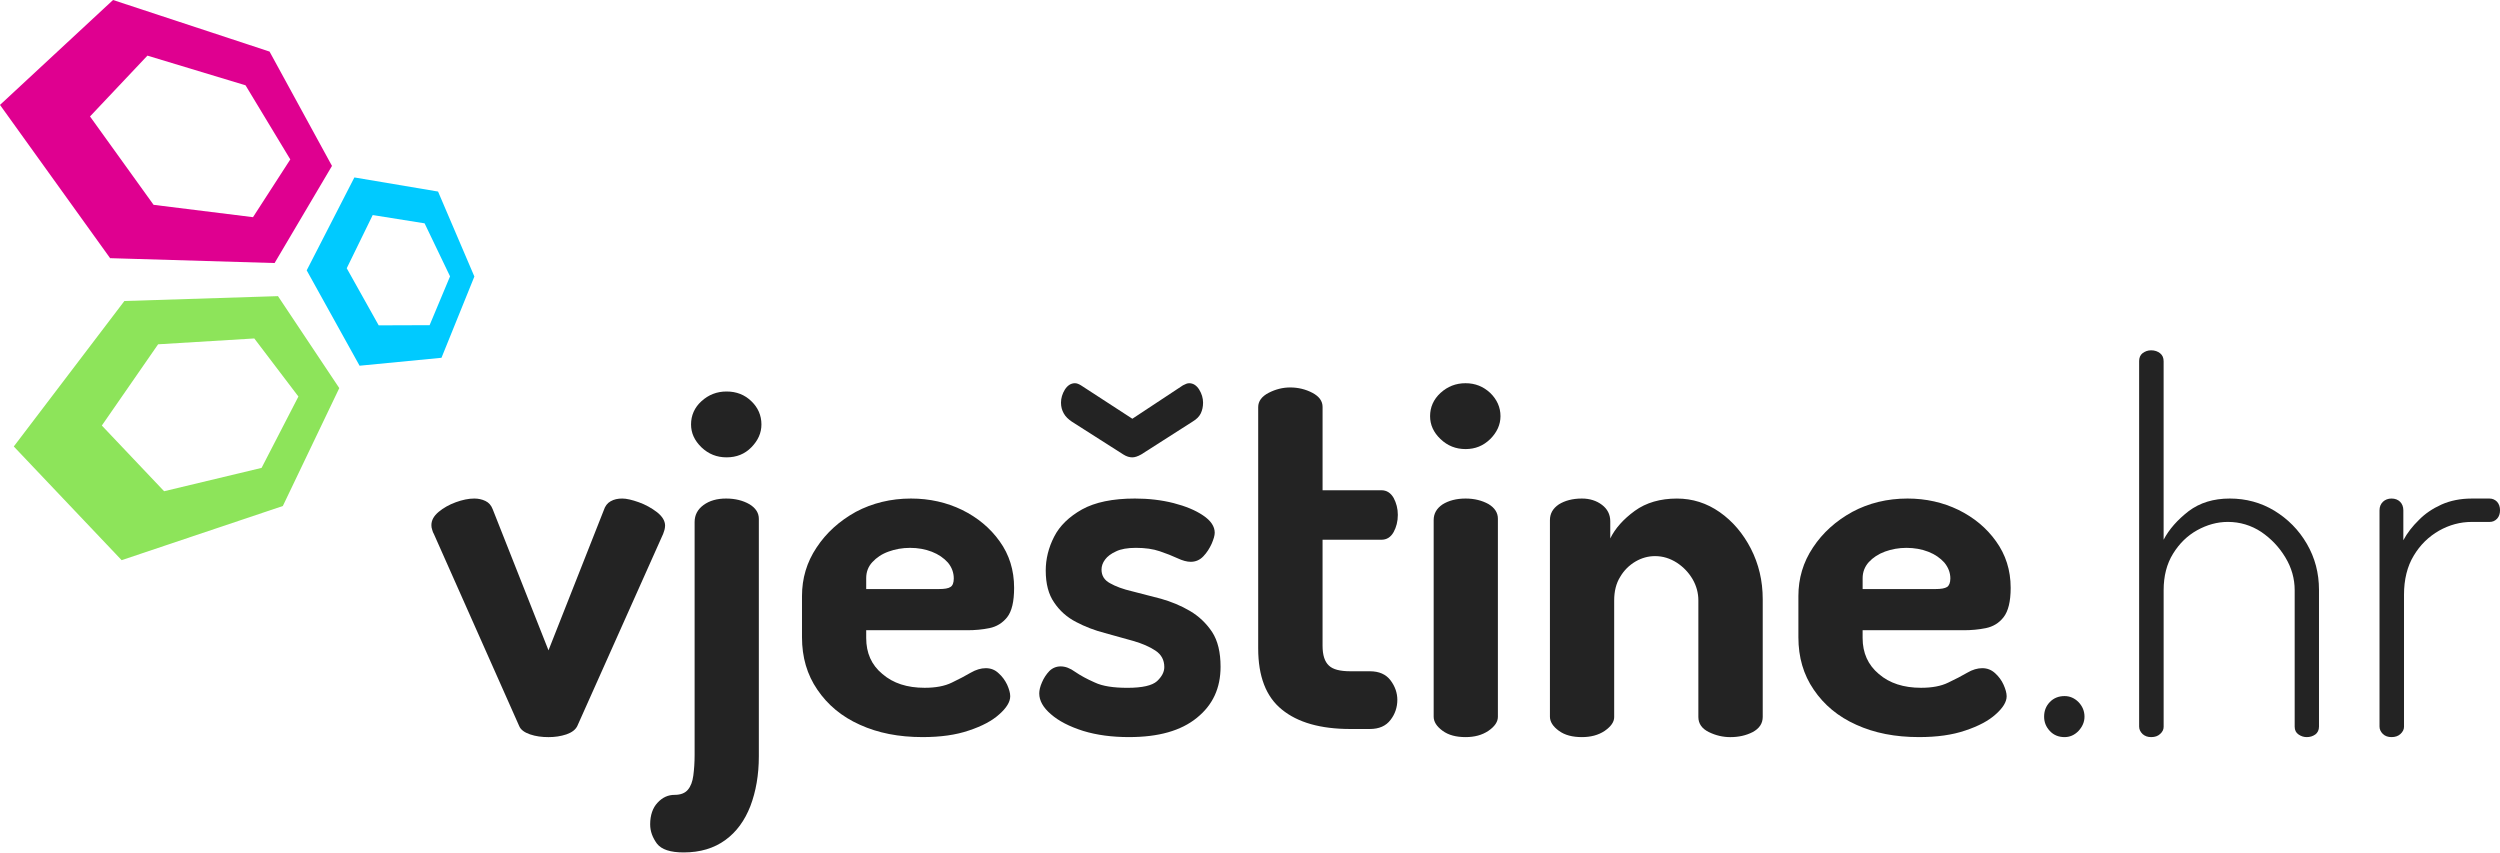
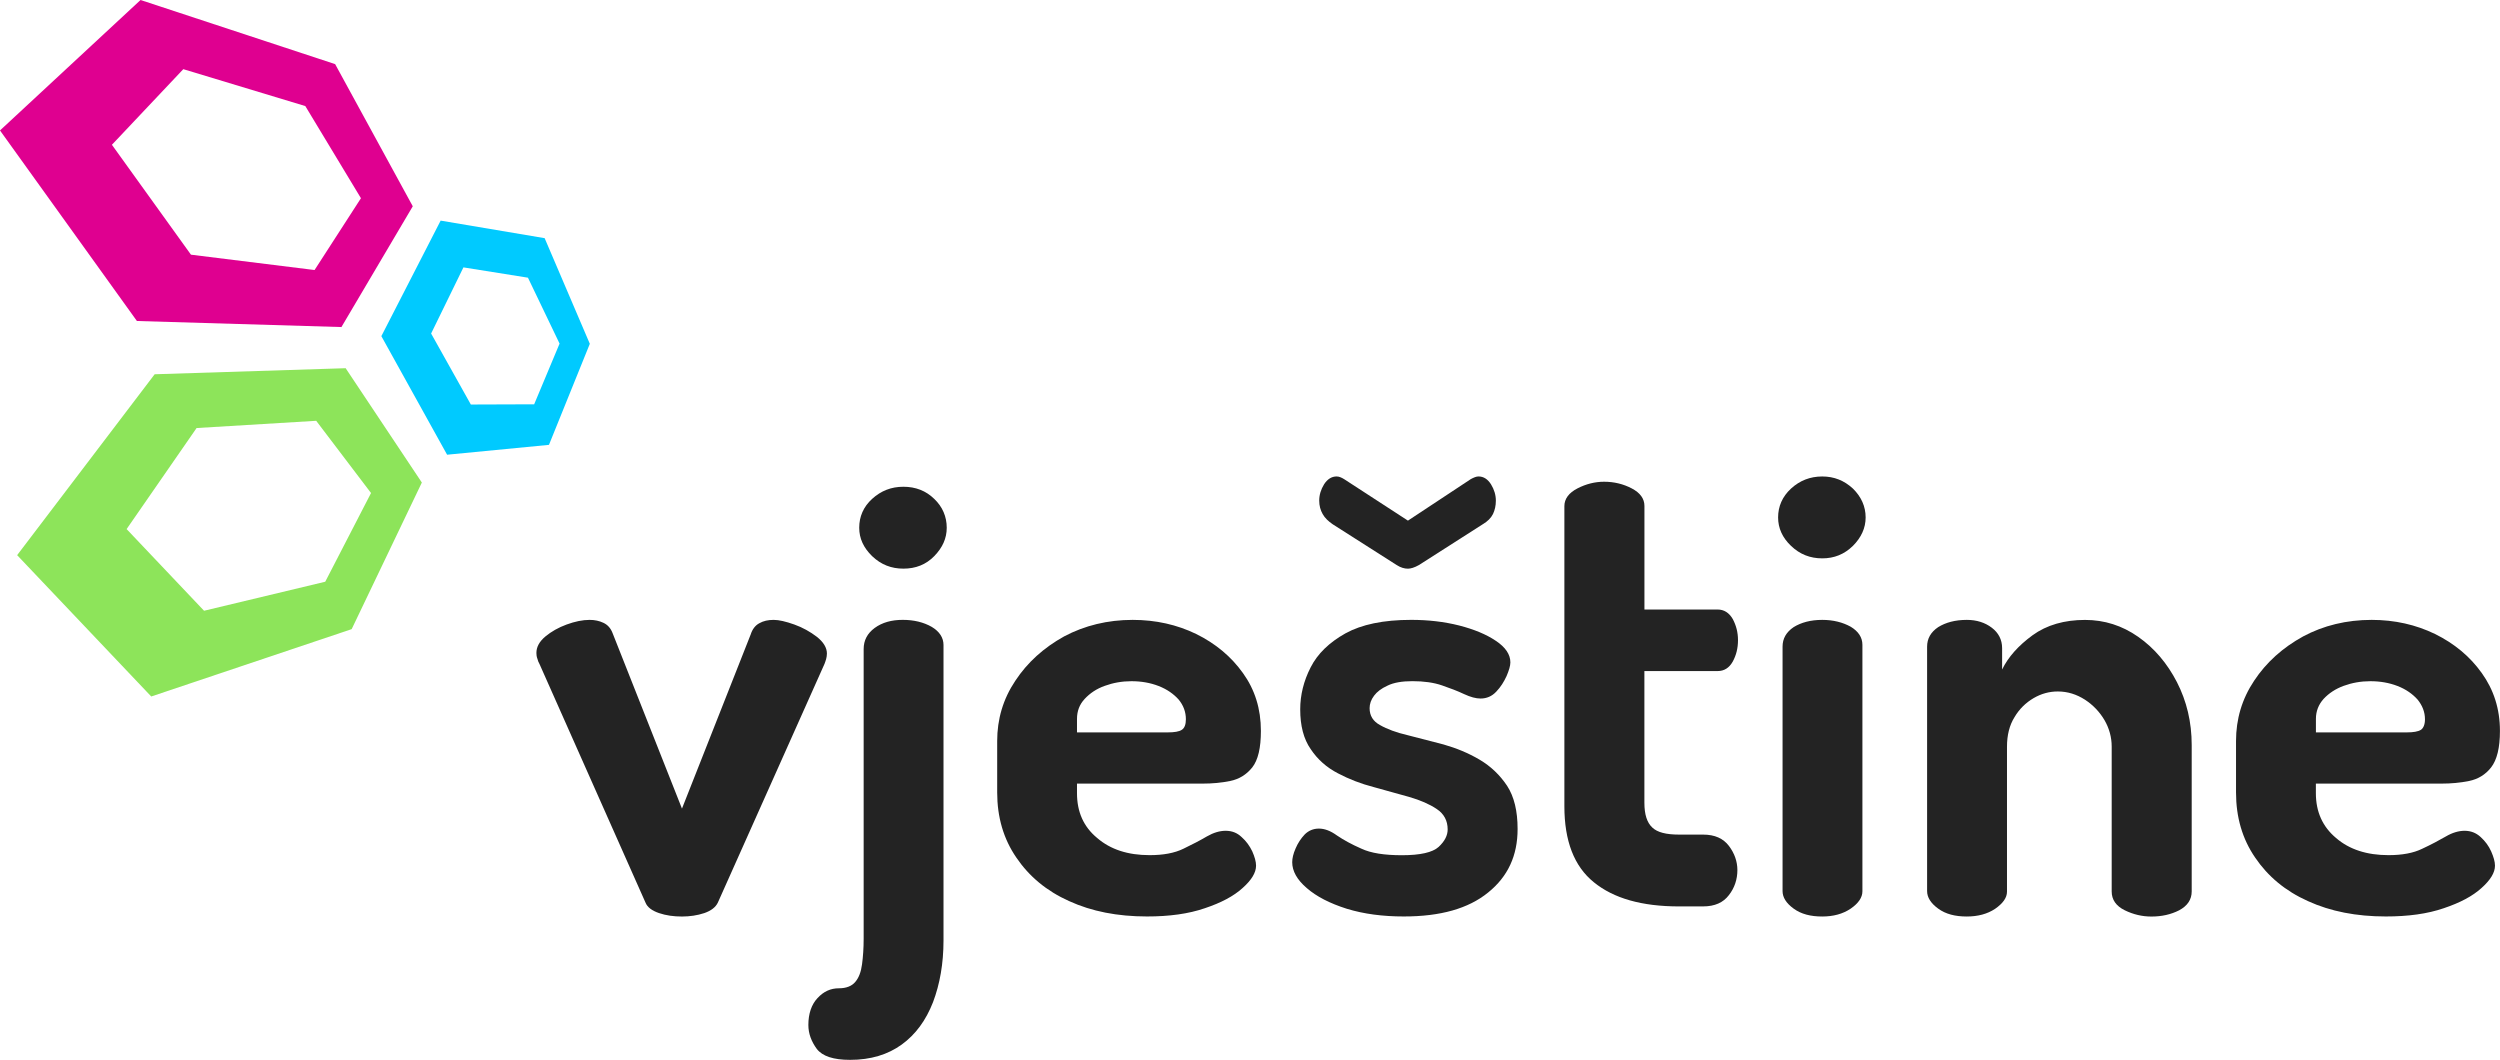
- <svg xmlns="http://www.w3.org/2000/svg" version="1.1" id="Layer_1" x="0px" y="0px" width="154.15px" height="52.561px" viewBox="0 0 154.15 52.561" enable-background="new 0 0 154.15 52.561" xml:space="preserve">
+ <svg xmlns="http://www.w3.org/2000/svg" version="1.1" id="Layer_1" x="0px" y="0px" width="123.979px" height="52.561px" viewBox="0 0 123.979 52.561" enable-background="new 0 0 123.979 52.561" xml:space="preserve">
  <g>
-     <path fill="#232323" d="M34.93,45.28c0.34-0.12,0.56-0.29,0.67-0.521l5.29-11.84c0.029-0.08,0.06-0.16,0.08-0.239   c0.02-0.08,0.039-0.171,0.039-0.271c0-0.29-0.17-0.57-0.5-0.83c-0.329-0.25-0.699-0.46-1.119-0.61   c-0.42-0.149-0.761-0.229-1.021-0.229c-0.28,0-0.51,0.05-0.72,0.17c-0.2,0.11-0.34,0.3-0.42,0.55L33.82,40.1l-3.44-8.7   c-0.09-0.24-0.239-0.41-0.449-0.51c-0.21-0.101-0.44-0.15-0.69-0.15c-0.35,0-0.73,0.08-1.14,0.229   c-0.41,0.15-0.761,0.351-1.051,0.591C26.74,31.82,26.6,32.09,26.6,32.38c0,0.09,0.01,0.181,0.05,0.29c0.03,0.11,0.06,0.19,0.1,0.25   l5.26,11.84c0.091,0.23,0.32,0.4,0.671,0.521c0.35,0.12,0.729,0.17,1.14,0.17C34.21,45.45,34.57,45.4,34.93,45.28z" />
-     <path fill="#232323" d="M46.33,27.58c0.41-0.42,0.62-0.88,0.62-1.41c0-0.55-0.21-1.04-0.62-1.43c-0.41-0.4-0.92-0.6-1.53-0.6   c-0.6,0-1.109,0.199-1.55,0.6c-0.43,0.39-0.64,0.88-0.64,1.43c0,0.53,0.21,0.99,0.64,1.41C43.69,28,44.2,28.2,44.8,28.2   C45.41,28.2,45.92,28,46.33,27.58z M44.72,51.8c0.689-0.5,1.199-1.199,1.55-2.1c0.34-0.9,0.52-1.92,0.52-3.06V31.99   c0-0.37-0.2-0.67-0.58-0.9c-0.399-0.229-0.88-0.35-1.439-0.35c-0.561,0-1.021,0.13-1.391,0.4c-0.37,0.27-0.55,0.619-0.55,1.05   V46.55c0,0.471-0.03,0.891-0.08,1.271s-0.16,0.67-0.34,0.88c-0.17,0.2-0.439,0.31-0.81,0.31c-0.4,0-0.75,0.15-1.061,0.49   c-0.29,0.311-0.45,0.76-0.45,1.33c0,0.43,0.15,0.82,0.42,1.19c0.28,0.359,0.82,0.54,1.65,0.54C43.18,52.56,44.03,52.3,44.72,51.8z" />
-     <path fill="#232323" d="M53.41,35.65c0-0.38,0.12-0.71,0.38-0.99s0.58-0.5,1-0.65c0.41-0.149,0.851-0.229,1.32-0.229   c0.49,0,0.939,0.08,1.35,0.24s0.74,0.39,0.99,0.67c0.24,0.29,0.36,0.62,0.36,0.979c0,0.261-0.07,0.44-0.2,0.521   c-0.13,0.09-0.37,0.13-0.72,0.13h-4.48V35.65z M59.75,45.04c0.811-0.27,1.431-0.6,1.87-1c0.44-0.39,0.67-0.76,0.67-1.109   c0-0.2-0.069-0.44-0.189-0.711c-0.13-0.27-0.301-0.51-0.53-0.71c-0.22-0.21-0.48-0.31-0.79-0.31c-0.29,0-0.6,0.09-0.93,0.28   c-0.32,0.189-0.721,0.399-1.16,0.609c-0.45,0.221-1.01,0.32-1.681,0.32c-1.079,0-1.939-0.28-2.6-0.85c-0.68-0.561-1-1.301-1-2.221   V38.86h6.24c0.46,0,0.92-0.04,1.359-0.13c0.44-0.09,0.801-0.311,1.091-0.67c0.29-0.37,0.43-0.971,0.43-1.811   c0-1.1-0.3-2.05-0.89-2.87c-0.591-0.83-1.37-1.47-2.32-1.939c-0.95-0.46-2-0.7-3.15-0.7c-1.239,0-2.38,0.28-3.399,0.82   c-1.011,0.56-1.82,1.29-2.42,2.199c-0.61,0.91-0.9,1.91-0.9,2.99v2.55c0,1.221,0.31,2.301,0.95,3.23c0.63,0.93,1.5,1.66,2.62,2.16   c1.12,0.51,2.399,0.76,3.859,0.76C57.98,45.45,58.94,45.32,59.75,45.04z" />
-     <path fill="#232323" d="M70.37,28.02L73.53,26c0.25-0.149,0.41-0.31,0.51-0.51c0.09-0.19,0.141-0.41,0.141-0.66   c0-0.28-0.08-0.55-0.24-0.81c-0.16-0.25-0.36-0.391-0.62-0.391c-0.11,0-0.23,0.051-0.38,0.13l-3.12,2.061l-3.17-2.061   c-0.13-0.079-0.25-0.13-0.37-0.13c-0.25,0-0.46,0.141-0.62,0.391c-0.16,0.26-0.24,0.529-0.24,0.81c0,0.25,0.061,0.47,0.17,0.66   c0.11,0.2,0.28,0.36,0.5,0.51l3.17,2.021c0.2,0.13,0.391,0.18,0.561,0.18C69.96,28.2,70.14,28.15,70.37,28.02z M73.8,44.26   c0.98-0.79,1.46-1.829,1.46-3.149c0-0.891-0.17-1.601-0.52-2.141c-0.36-0.539-0.81-0.97-1.37-1.3c-0.56-0.33-1.149-0.569-1.78-0.75   c-0.619-0.16-1.22-0.31-1.779-0.46c-0.561-0.13-1.021-0.3-1.37-0.5c-0.351-0.189-0.521-0.47-0.521-0.84   c0-0.21,0.07-0.42,0.221-0.62c0.14-0.189,0.359-0.359,0.67-0.5c0.3-0.149,0.72-0.22,1.229-0.22c0.57,0,1.061,0.07,1.47,0.21   c0.41,0.14,0.771,0.28,1.091,0.43c0.319,0.15,0.59,0.221,0.819,0.221c0.301,0,0.561-0.11,0.78-0.341   c0.22-0.229,0.38-0.489,0.51-0.77c0.12-0.28,0.19-0.51,0.19-0.68c0-0.391-0.24-0.75-0.72-1.07c-0.471-0.32-1.08-0.57-1.82-0.76   c-0.75-0.19-1.54-0.28-2.38-0.28c-1.38,0-2.46,0.229-3.26,0.67C65.92,31.86,65.34,32.42,65,33.09c-0.35,0.681-0.52,1.38-0.52,2.091   c0,0.81,0.17,1.47,0.52,1.97c0.34,0.51,0.79,0.91,1.351,1.2c0.55,0.29,1.149,0.52,1.77,0.68c0.62,0.18,1.21,0.33,1.76,0.49   c0.551,0.16,1.011,0.359,1.37,0.6c0.36,0.24,0.54,0.58,0.54,1.01c0,0.301-0.149,0.59-0.45,0.87c-0.3,0.271-0.909,0.41-1.819,0.41   c-0.86,0-1.54-0.1-2.021-0.33c-0.479-0.21-0.88-0.43-1.2-0.649C65.98,41.2,65.69,41.09,65.4,41.09c-0.271,0-0.51,0.101-0.7,0.29   c-0.189,0.2-0.34,0.431-0.45,0.69c-0.12,0.27-0.17,0.5-0.17,0.689c0,0.44,0.24,0.87,0.72,1.28c0.48,0.42,1.141,0.76,1.99,1.03   c0.851,0.26,1.79,0.38,2.82,0.38C71.43,45.45,72.82,45.06,73.8,44.26z" />
-     <path fill="#232323" d="M84.46,44.95c0.58,0,1-0.19,1.28-0.56c0.28-0.36,0.42-0.78,0.42-1.24c0-0.42-0.14-0.83-0.42-1.2   s-0.7-0.56-1.28-0.56H83.27c-0.641,0-1.08-0.11-1.33-0.351c-0.26-0.24-0.391-0.64-0.391-1.229v-6.53h3.631   c0.319,0,0.569-0.15,0.75-0.47c0.17-0.311,0.26-0.66,0.26-1.061c0-0.39-0.09-0.729-0.26-1.05c-0.181-0.31-0.431-0.47-0.75-0.47   H81.55V25.09c0-0.359-0.21-0.649-0.63-0.87C80.5,24,80.04,23.89,79.55,23.89c-0.449,0-0.89,0.109-1.319,0.329   C77.8,24.44,77.58,24.74,77.58,25.1v14.88c0,1.72,0.48,2.979,1.46,3.77c0.98,0.8,2.38,1.2,4.23,1.2H84.46z" />
-     <path fill="#232323" d="M91.89,27.07c0.409-0.41,0.63-0.88,0.63-1.41c0-0.55-0.221-1.03-0.63-1.43   c-0.431-0.4-0.931-0.601-1.521-0.601c-0.6,0-1.11,0.2-1.55,0.601c-0.43,0.399-0.64,0.88-0.64,1.43c0,0.53,0.21,1,0.64,1.41   c0.439,0.42,0.95,0.62,1.55,0.62C90.96,27.69,91.46,27.49,91.89,27.07z M91.78,45.06c0.38-0.261,0.58-0.551,0.58-0.86V31.98   c0-0.37-0.2-0.67-0.58-0.9c-0.4-0.22-0.87-0.34-1.41-0.34c-0.58,0-1.05,0.13-1.42,0.36c-0.37,0.25-0.55,0.569-0.55,0.97v12.12   c0,0.31,0.18,0.6,0.55,0.87c0.37,0.27,0.84,0.39,1.42,0.39C90.91,45.45,91.38,45.33,91.78,45.06z" />
-     <path fill="#232323" d="M98.94,45.07c0.39-0.271,0.59-0.55,0.59-0.851V37.03c0-0.57,0.12-1.061,0.37-1.46   c0.24-0.41,0.56-0.72,0.95-0.95c0.38-0.22,0.779-0.33,1.199-0.33c0.49,0,0.931,0.141,1.351,0.41c0.41,0.27,0.729,0.61,0.97,1.02   c0.23,0.4,0.351,0.841,0.351,1.301v7.189c0,0.41,0.22,0.721,0.649,0.931s0.87,0.31,1.32,0.31c0.51,0,0.97-0.1,1.38-0.31   c0.41-0.221,0.62-0.53,0.62-0.94v-7.25c0-1.15-0.25-2.18-0.73-3.12c-0.479-0.93-1.12-1.689-1.92-2.25   c-0.8-0.56-1.68-0.84-2.64-0.84c-1.021,0-1.9,0.25-2.601,0.76c-0.699,0.51-1.21,1.08-1.51,1.7v-1.06c0-0.421-0.18-0.761-0.51-1.011   c-0.34-0.26-0.76-0.39-1.24-0.39c-0.58,0-1.05,0.13-1.42,0.36c-0.37,0.25-0.55,0.569-0.55,0.97v12.12c0,0.31,0.18,0.6,0.55,0.87   c0.37,0.27,0.84,0.39,1.42,0.39C98.08,45.45,98.55,45.33,98.94,45.07z" />
-     <path fill="#232323" d="M114.85,35.65c0-0.38,0.13-0.71,0.38-0.99c0.26-0.28,0.59-0.5,1-0.65c0.41-0.149,0.85-0.229,1.319-0.229   c0.49,0,0.94,0.08,1.351,0.24s0.74,0.39,0.99,0.67c0.239,0.29,0.369,0.62,0.369,0.979c0,0.261-0.079,0.44-0.199,0.521   c-0.141,0.09-0.38,0.13-0.721,0.13h-4.489V35.65z M121.19,45.04c0.81-0.27,1.43-0.6,1.87-1c0.439-0.39,0.67-0.76,0.67-1.109   c0-0.2-0.07-0.44-0.19-0.711c-0.12-0.27-0.3-0.51-0.52-0.71c-0.23-0.21-0.49-0.31-0.8-0.31c-0.28,0-0.601,0.09-0.921,0.28   c-0.329,0.189-0.72,0.399-1.17,0.609c-0.449,0.221-1.01,0.32-1.68,0.32c-1.07,0-1.94-0.28-2.6-0.85c-0.67-0.561-1-1.301-1-2.221   V38.86h6.239c0.46,0,0.92-0.04,1.36-0.13s0.81-0.311,1.09-0.67c0.29-0.37,0.44-0.971,0.44-1.811c0-1.1-0.311-2.05-0.9-2.87   c-0.59-0.83-1.37-1.47-2.32-1.939c-0.949-0.46-2-0.7-3.14-0.7c-1.25,0-2.39,0.28-3.399,0.82c-1.021,0.56-1.83,1.29-2.431,2.199   c-0.609,0.91-0.899,1.91-0.899,2.99v2.55c0,1.221,0.31,2.301,0.949,3.23c0.631,0.93,1.5,1.66,2.62,2.16   c1.12,0.51,2.4,0.76,3.86,0.76C119.42,45.45,120.38,45.32,121.19,45.04z" />
-     <path fill="#232323" d="M128.16,45.07c0.24-0.26,0.37-0.55,0.37-0.88c0-0.351-0.13-0.65-0.37-0.9c-0.25-0.25-0.54-0.37-0.86-0.37   c-0.359,0-0.67,0.12-0.909,0.37c-0.24,0.25-0.351,0.55-0.351,0.9c0,0.33,0.11,0.62,0.351,0.88c0.239,0.26,0.55,0.38,0.909,0.38   C127.62,45.45,127.91,45.33,128.16,45.07z" />
-     <path fill="#232323" d="M133.19,45.26c0.149-0.13,0.22-0.279,0.22-0.439v-8.43c0-0.87,0.19-1.62,0.58-2.25   c0.39-0.631,0.88-1.11,1.49-1.45c0.6-0.33,1.229-0.51,1.89-0.51c0.75,0,1.44,0.21,2.061,0.619c0.6,0.41,1.1,0.931,1.479,1.561   c0.39,0.64,0.58,1.32,0.58,2.03v8.42c0,0.21,0.08,0.37,0.24,0.479c0.16,0.11,0.33,0.16,0.5,0.16c0.2,0,0.37-0.05,0.529-0.16   c0.15-0.109,0.23-0.28,0.23-0.49v-8.42c0-1.05-0.25-1.989-0.75-2.85s-1.17-1.53-2-2.04c-0.83-0.5-1.75-0.75-2.75-0.75   c-1.01,0-1.85,0.26-2.54,0.78c-0.68,0.529-1.2,1.109-1.54,1.76v-11c0-0.22-0.07-0.38-0.22-0.5c-0.141-0.11-0.32-0.18-0.55-0.18   c-0.21,0-0.381,0.069-0.53,0.18c-0.14,0.11-0.21,0.28-0.21,0.479V44.8c0,0.17,0.07,0.32,0.21,0.46c0.149,0.131,0.32,0.19,0.53,0.19   C132.87,45.45,133.05,45.39,133.19,45.26z" />
-     <path fill="#232323" d="M148.01,45.26c0.141-0.13,0.221-0.279,0.221-0.439v-8.15c0-0.939,0.2-1.75,0.6-2.41   c0.4-0.67,0.92-1.17,1.561-1.54c0.64-0.359,1.31-0.539,2.01-0.539h1.109c0.181,0,0.33-0.061,0.461-0.2   c0.119-0.13,0.18-0.311,0.18-0.521s-0.061-0.38-0.18-0.52c-0.131-0.13-0.28-0.2-0.461-0.2H152.4c-0.7,0-1.32,0.13-1.86,0.37   c-0.55,0.25-1.01,0.56-1.39,0.95c-0.4,0.39-0.72,0.8-0.96,1.25V31.46c0-0.21-0.07-0.39-0.2-0.52s-0.31-0.2-0.53-0.2   c-0.21,0-0.39,0.07-0.529,0.2c-0.141,0.14-0.21,0.31-0.21,0.529V44.8c0,0.17,0.069,0.32,0.21,0.46   c0.14,0.131,0.319,0.19,0.529,0.19C147.68,45.45,147.87,45.39,148.01,45.26z" />
+     <path fill="#232323" d="M34.93,45.281c0.34-0.12,0.56-0.29,0.67-0.521l5.29-11.84c0.028-0.08,0.06-0.16,0.08-0.239   c0.02-0.08,0.038-0.171,0.038-0.271c0-0.29-0.17-0.57-0.5-0.83c-0.328-0.25-0.698-0.46-1.118-0.61   c-0.42-0.149-0.762-0.229-1.021-0.229c-0.28,0-0.51,0.05-0.72,0.17c-0.2,0.109-0.34,0.3-0.42,0.55L33.82,40.1l-3.44-8.7   c-0.09-0.239-0.238-0.409-0.448-0.51s-0.44-0.149-0.69-0.149c-0.35,0-0.729,0.079-1.14,0.229c-0.41,0.15-0.762,0.351-1.052,0.591   c-0.31,0.26-0.449,0.53-0.449,0.82c0,0.09,0.01,0.181,0.05,0.29c0.03,0.11,0.06,0.189,0.1,0.25l5.26,11.84   c0.092,0.23,0.32,0.4,0.672,0.521c0.35,0.119,0.729,0.17,1.14,0.17C34.21,45.45,34.57,45.4,34.93,45.281z" />
+     <path fill="#232323" d="M46.33,27.58c0.41-0.42,0.62-0.88,0.62-1.41c0-0.55-0.21-1.04-0.62-1.43c-0.41-0.4-0.92-0.601-1.53-0.601   c-0.6,0-1.108,0.199-1.55,0.601c-0.43,0.39-0.64,0.88-0.64,1.43c0,0.53,0.21,0.99,0.64,1.41C43.69,28,44.2,28.2,44.8,28.2   C45.41,28.2,45.92,28,46.33,27.58z M44.72,51.8c0.688-0.5,1.198-1.199,1.55-2.1c0.34-0.9,0.52-1.92,0.52-3.061V31.99   c0-0.37-0.2-0.671-0.58-0.9c-0.398-0.229-0.88-0.35-1.438-0.35c-0.562,0-1.021,0.13-1.392,0.399c-0.37,0.271-0.55,0.619-0.55,1.05   v14.36c0,0.471-0.03,0.891-0.08,1.271c-0.05,0.381-0.16,0.671-0.34,0.881c-0.17,0.199-0.438,0.31-0.81,0.31   c-0.4,0-0.75,0.15-1.062,0.49c-0.29,0.311-0.45,0.76-0.45,1.33c0,0.43,0.15,0.819,0.42,1.189c0.28,0.359,0.82,0.54,1.65,0.54   C43.18,52.56,44.03,52.3,44.72,51.8z" />
+     <path fill="#232323" d="M53.41,35.65c0-0.38,0.12-0.71,0.38-0.989c0.26-0.28,0.58-0.5,1-0.65c0.41-0.149,0.852-0.229,1.32-0.229   c0.49,0,0.938,0.079,1.35,0.239s0.74,0.391,0.99,0.67c0.24,0.29,0.36,0.62,0.36,0.979c0,0.261-0.07,0.439-0.2,0.521   c-0.13,0.091-0.37,0.13-0.72,0.13h-4.48V35.65z M59.75,45.04c0.812-0.271,1.432-0.601,1.87-1c0.44-0.391,0.67-0.76,0.67-1.109   c0-0.2-0.068-0.439-0.188-0.711c-0.13-0.27-0.302-0.51-0.53-0.71c-0.22-0.21-0.48-0.31-0.79-0.31c-0.29,0-0.6,0.09-0.93,0.279   c-0.32,0.189-0.722,0.399-1.16,0.609c-0.45,0.221-1.01,0.32-1.682,0.32c-1.078,0-1.938-0.28-2.6-0.851c-0.68-0.561-1-1.301-1-2.221   V38.86h6.24c0.46,0,0.92-0.04,1.358-0.13c0.44-0.09,0.802-0.311,1.092-0.67c0.29-0.37,0.43-0.971,0.43-1.811   c0-1.101-0.3-2.05-0.89-2.87c-0.592-0.83-1.37-1.47-2.32-1.939c-0.95-0.46-2-0.699-3.15-0.699c-1.238,0-2.38,0.279-3.398,0.819   c-1.012,0.561-1.82,1.29-2.42,2.199c-0.61,0.91-0.9,1.91-0.9,2.99v2.55c0,1.221,0.311,2.301,0.95,3.229   c0.63,0.931,1.5,1.66,2.62,2.16c1.12,0.511,2.398,0.761,3.858,0.761C57.98,45.45,58.94,45.32,59.75,45.04z" />
+     <path fill="#232323" d="M70.37,28.02L73.53,26c0.25-0.149,0.41-0.311,0.51-0.51c0.09-0.19,0.142-0.41,0.142-0.66   c0-0.28-0.08-0.55-0.24-0.811c-0.16-0.25-0.36-0.391-0.62-0.391c-0.11,0-0.23,0.051-0.38,0.13l-3.12,2.061l-3.17-2.061   c-0.13-0.079-0.25-0.13-0.37-0.13c-0.25,0-0.46,0.141-0.62,0.391c-0.16,0.261-0.24,0.529-0.24,0.811c0,0.25,0.062,0.47,0.17,0.66   c0.11,0.199,0.28,0.359,0.5,0.51l3.171,2.021c0.199,0.13,0.391,0.181,0.561,0.181C69.96,28.2,70.14,28.15,70.37,28.02z M73.8,44.26   c0.98-0.79,1.46-1.829,1.46-3.149c0-0.891-0.17-1.601-0.52-2.141c-0.36-0.539-0.81-0.97-1.37-1.3c-0.56-0.33-1.148-0.569-1.78-0.75   c-0.618-0.16-1.22-0.311-1.778-0.46c-0.562-0.13-1.021-0.3-1.37-0.5c-0.352-0.189-0.521-0.47-0.521-0.84   c0-0.21,0.07-0.42,0.222-0.62c0.14-0.189,0.358-0.359,0.67-0.5c0.3-0.149,0.72-0.22,1.229-0.22c0.57,0,1.062,0.069,1.47,0.21   c0.41,0.14,0.771,0.279,1.092,0.43c0.318,0.149,0.59,0.221,0.818,0.221c0.302,0,0.562-0.109,0.78-0.341   c0.22-0.229,0.38-0.489,0.51-0.77c0.12-0.28,0.19-0.511,0.19-0.681c0-0.391-0.24-0.75-0.72-1.069c-0.472-0.32-1.08-0.57-1.82-0.761   c-0.75-0.189-1.54-0.279-2.38-0.279c-1.38,0-2.46,0.229-3.26,0.67C65.92,31.86,65.34,32.42,65,33.09   c-0.35,0.681-0.52,1.38-0.52,2.091c0,0.811,0.17,1.47,0.52,1.97c0.34,0.511,0.79,0.91,1.352,1.2c0.55,0.29,1.148,0.521,1.77,0.681   c0.62,0.18,1.21,0.329,1.76,0.489c0.552,0.16,1.012,0.359,1.37,0.601c0.36,0.239,0.54,0.58,0.54,1.01c0,0.301-0.148,0.59-0.45,0.87   c-0.3,0.271-0.908,0.41-1.818,0.41c-0.86,0-1.54-0.101-2.021-0.33c-0.479-0.21-0.88-0.431-1.2-0.649   c-0.32-0.231-0.61-0.342-0.9-0.342c-0.271,0-0.51,0.101-0.7,0.29c-0.188,0.2-0.34,0.431-0.45,0.689   c-0.12,0.271-0.17,0.5-0.17,0.689c0,0.44,0.24,0.87,0.72,1.28c0.48,0.42,1.142,0.76,1.99,1.029c0.852,0.261,1.79,0.381,2.82,0.381   C71.43,45.45,72.82,45.06,73.8,44.26z" />
+     <path fill="#232323" d="M84.46,44.95c0.58,0,1-0.19,1.28-0.561c0.28-0.359,0.42-0.78,0.42-1.24c0-0.42-0.14-0.83-0.42-1.199   c-0.28-0.37-0.7-0.561-1.28-0.561H83.27c-0.642,0-1.08-0.11-1.33-0.351c-0.26-0.24-0.392-0.641-0.392-1.229v-6.53h3.632   c0.318,0,0.568-0.149,0.75-0.47c0.17-0.311,0.26-0.66,0.26-1.061c0-0.391-0.09-0.729-0.26-1.05   c-0.182-0.311-0.432-0.471-0.75-0.471H81.55V25.09c0-0.359-0.21-0.649-0.63-0.87c-0.42-0.22-0.88-0.33-1.37-0.33   c-0.448,0-0.89,0.109-1.318,0.329C77.8,24.44,77.58,24.74,77.58,25.1v14.88c0,1.721,0.48,2.979,1.46,3.771   c0.98,0.8,2.38,1.2,4.23,1.2H84.46z" />
+     <path fill="#232323" d="M91.89,27.07c0.408-0.409,0.63-0.88,0.63-1.409c0-0.551-0.222-1.03-0.63-1.431   c-0.432-0.399-0.932-0.601-1.521-0.601c-0.6,0-1.11,0.2-1.55,0.601c-0.43,0.399-0.64,0.88-0.64,1.431c0,0.529,0.21,1,0.64,1.409   c0.438,0.421,0.95,0.62,1.55,0.62C90.96,27.69,91.46,27.49,91.89,27.07z M91.78,45.06c0.38-0.261,0.58-0.551,0.58-0.859V31.98   c0-0.37-0.2-0.67-0.58-0.899c-0.4-0.221-0.87-0.34-1.41-0.34c-0.58,0-1.05,0.13-1.42,0.359c-0.37,0.25-0.55,0.569-0.55,0.97v12.12   c0,0.311,0.18,0.601,0.55,0.87c0.37,0.271,0.84,0.391,1.42,0.391C90.91,45.45,91.38,45.33,91.78,45.06z" />
+     <path fill="#232323" d="M98.94,45.07c0.39-0.271,0.59-0.55,0.59-0.851v-7.188c0-0.57,0.12-1.062,0.37-1.461   c0.24-0.409,0.56-0.72,0.95-0.949c0.38-0.221,0.778-0.33,1.198-0.33c0.49,0,0.932,0.141,1.352,0.41   c0.41,0.27,0.729,0.609,0.97,1.02c0.23,0.4,0.352,0.841,0.352,1.301v7.189c0,0.41,0.22,0.721,0.648,0.931s0.87,0.311,1.32,0.311   c0.51,0,0.97-0.101,1.38-0.311c0.41-0.221,0.62-0.53,0.62-0.939v-7.25c0-1.15-0.25-2.181-0.73-3.12   c-0.479-0.931-1.12-1.689-1.92-2.25s-1.68-0.84-2.64-0.84c-1.021,0-1.9,0.25-2.602,0.76c-0.698,0.51-1.21,1.08-1.51,1.7v-1.061   c0-0.421-0.18-0.761-0.51-1.011c-0.34-0.26-0.76-0.39-1.24-0.39c-0.58,0-1.05,0.13-1.42,0.359c-0.37,0.25-0.55,0.569-0.55,0.97   v12.12c0,0.311,0.18,0.601,0.55,0.87c0.37,0.271,0.84,0.391,1.42,0.391C98.08,45.45,98.55,45.33,98.94,45.07z" />
+     <path fill="#232323" d="M114.85,35.65c0-0.38,0.13-0.71,0.38-0.989c0.26-0.28,0.59-0.5,1-0.65c0.41-0.149,0.85-0.229,1.318-0.229   c0.49,0,0.94,0.079,1.352,0.239s0.74,0.391,0.99,0.67c0.238,0.29,0.368,0.62,0.368,0.979c0,0.261-0.078,0.439-0.198,0.521   c-0.142,0.091-0.38,0.13-0.722,0.13h-4.488V35.65z M121.19,45.04c0.81-0.271,1.43-0.601,1.87-1c0.438-0.391,0.67-0.76,0.67-1.109   c0-0.2-0.07-0.439-0.19-0.711c-0.12-0.27-0.3-0.51-0.52-0.71c-0.23-0.21-0.49-0.31-0.8-0.31c-0.28,0-0.602,0.09-0.922,0.279   c-0.328,0.189-0.72,0.399-1.17,0.609c-0.448,0.221-1.01,0.32-1.68,0.32c-1.07,0-1.94-0.28-2.6-0.851c-0.67-0.561-1-1.301-1-2.221   V38.86h6.238c0.46,0,0.92-0.04,1.36-0.13s0.81-0.311,1.09-0.67c0.29-0.37,0.44-0.971,0.44-1.811c0-1.101-0.312-2.05-0.9-2.87   c-0.59-0.83-1.37-1.47-2.32-1.939c-0.948-0.46-2-0.699-3.14-0.699c-1.25,0-2.39,0.279-3.398,0.819   c-1.021,0.561-1.83,1.29-2.432,2.199c-0.608,0.91-0.898,1.91-0.898,2.99v2.55c0,1.221,0.31,2.301,0.948,3.229   c0.631,0.931,1.5,1.66,2.62,2.16c1.12,0.511,2.4,0.761,3.86,0.761C119.42,45.45,120.38,45.32,121.19,45.04z" />
  </g>
  <g>
-     <path fill="#DF0090" d="M20.47,10.23L16.62,3.18L6.97,0L0,6.469l6.79,9.45l10.141,0.3L20.47,10.23z M17.9,9.83l-2.3,3.561   L9.47,12.63L5.55,7.18l3.54-3.75L15.14,5.26L17.9,9.83z" />
-     <path fill="#00CAFF" d="M29.25,17.05l-2.24-5.239l-5.159-0.87l-2.94,5.729l3.26,5.88l5.051-0.489L29.25,17.05z M27.75,17.04   l-1.26,3.01l-3.14,0.011L21.38,16.54l1.601-3.28l3.2,0.511L27.75,17.04z" />
-     <path fill="#8DE45A" d="M20.92,23.93L17.14,18.26L7.67,18.56L0.85,27.53L7.5,34.54l9.94-3.34L20.92,23.93z M18.4,24.45l-2.271,4.4   l-6.01,1.439l-3.84-4.05l3.47-5.01l5.931-0.36L18.4,24.45z" />
+     <path fill="#DF0090" d="M20.47,10.23L16.62,3.18L6.97,0L0,6.469l6.79,9.45l10.142,0.3L20.47,10.23z M17.9,9.83l-2.3,3.561   L9.47,12.63L5.55,7.18l3.54-3.75l6.051,1.83L17.9,9.83z" />
+     <path fill="#00CAFF" d="M29.25,17.05l-2.24-5.239l-5.158-0.87l-2.94,5.729l3.26,5.88l5.052-0.489L29.25,17.05z M27.75,17.04   l-1.26,3.01l-3.14,0.011L21.38,16.54l1.602-3.28l3.2,0.511L27.75,17.04z" />
+     <path fill="#8DE45A" d="M20.92,23.93l-3.779-5.67l-9.471,0.3L0.85,27.531L7.5,34.54l9.94-3.34L20.92,23.93z M18.4,24.45   l-2.271,4.399l-6.01,1.439l-3.84-4.05l3.47-5.011l5.932-0.359L18.4,24.45z" />
  </g>
</svg>
